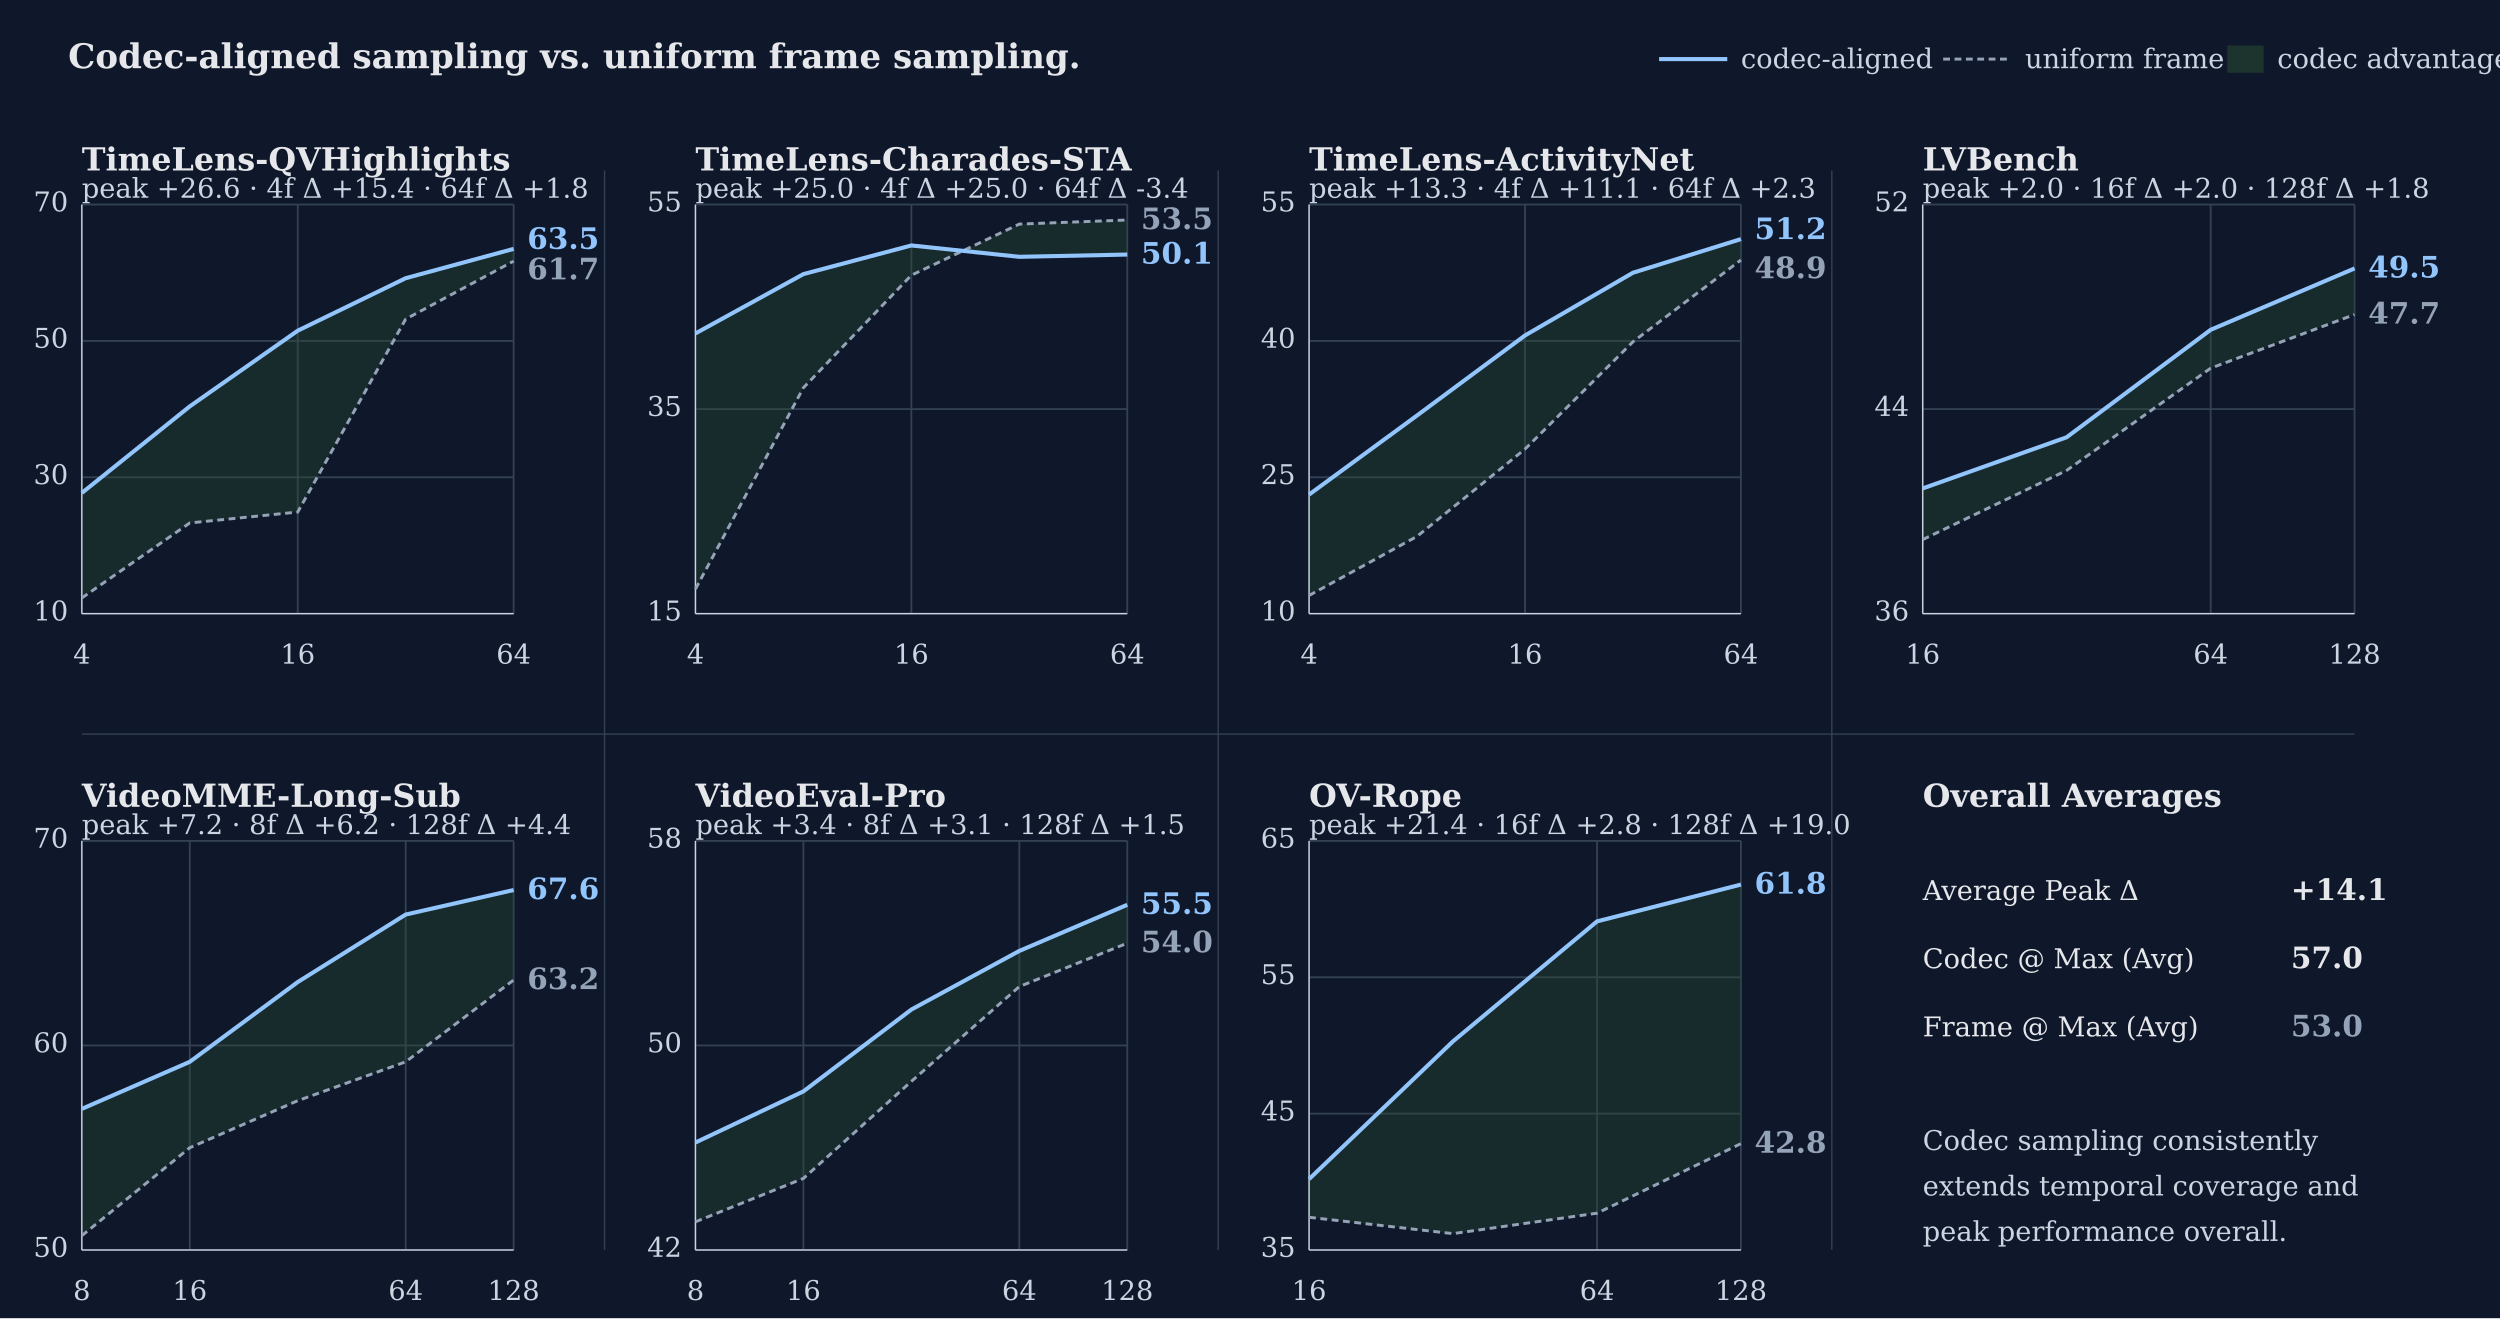
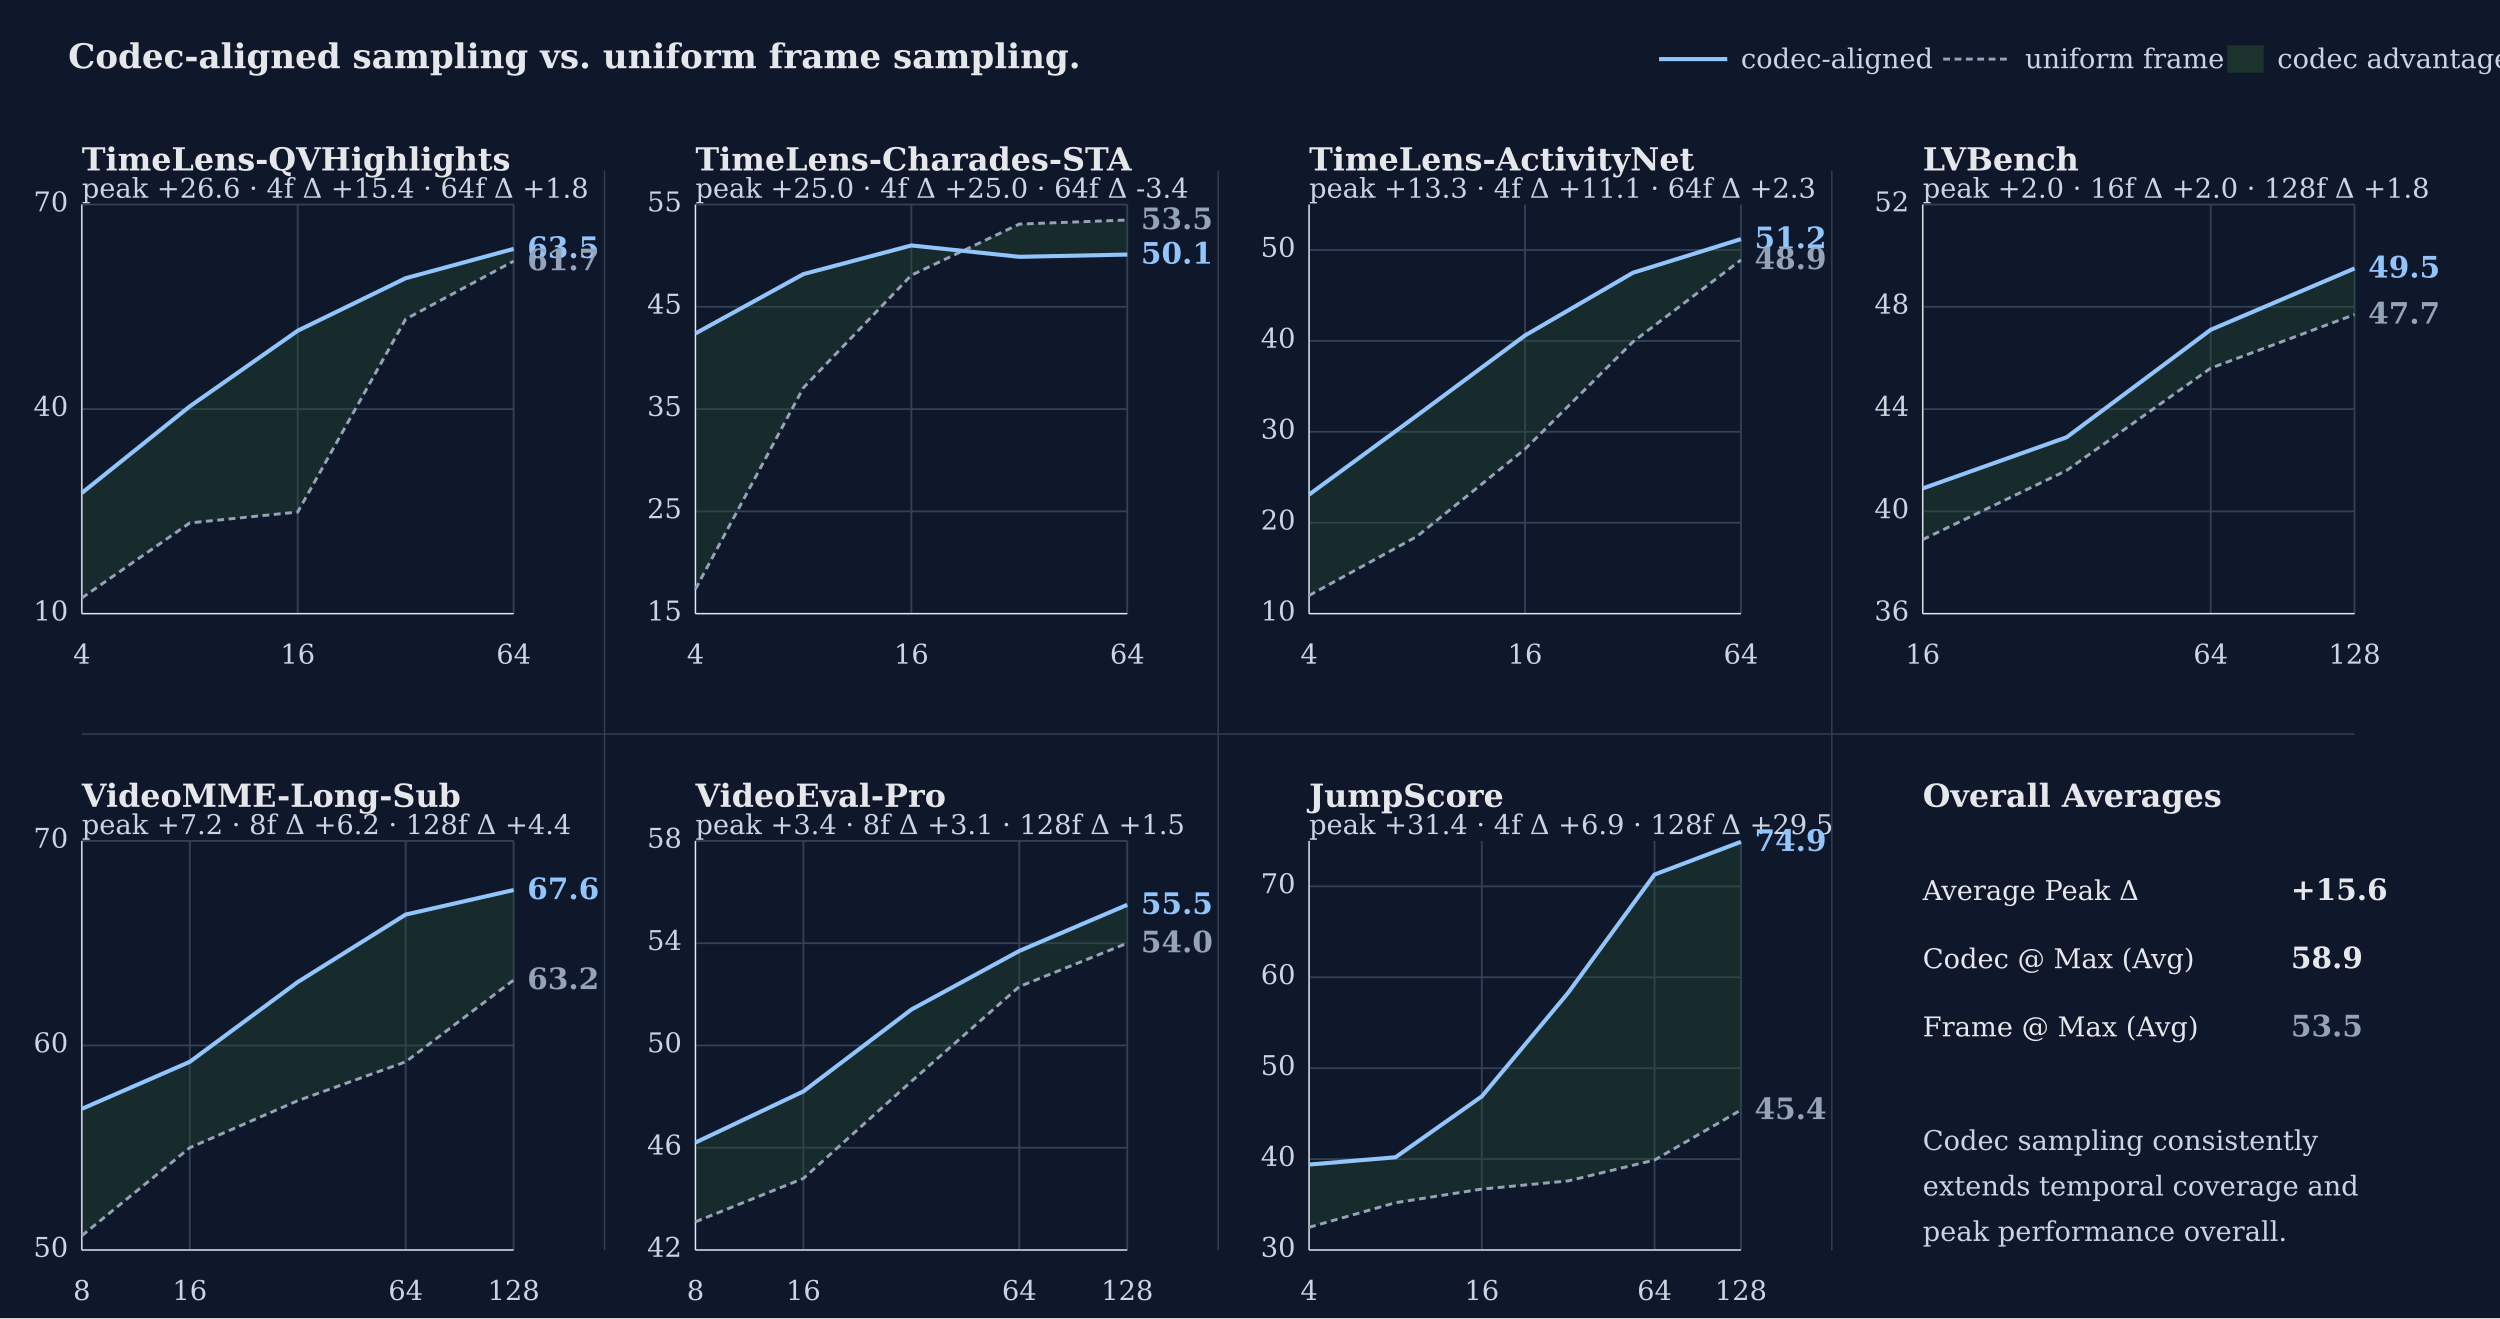
<svg xmlns="http://www.w3.org/2000/svg" width="1100" height="580" viewBox="0 0 1100 580" role="img" aria-labelledby="title desc">
  <defs>
    <style>
@keyframes cvf-fade{from{opacity:0}to{opacity:1}}
@keyframes cvf-draw{from{stroke-dashoffset:900}to{stroke-dashoffset:0}}
g[id^="cvf-panel-"]{animation:cvf-fade .4s ease-out both}
- .codec-line{stroke-dasharray:900;animation:cvf-draw 1.2s ease-out .35s both}
+ .codec-line{stroke:#93c5fd;stroke-dasharray:900;animation:cvf-draw 1.2s ease-out .35s both}
+ .frame-line{stroke:#94a3b8}
.caption{font:600 15px "DejaVu Serif", "Nimbus Roman", "Times New Roman", "Times", serif;fill:#e5e7eb}
- .caption-muted{fill:#cbd5e1}
.panel-title{font:600 14px "DejaVu Serif", "Nimbus Roman", "Times New Roman", "Times", serif;fill:#e5e7eb}
.subhead{font:12px "DejaVu Serif", "Nimbus Roman", "Times New Roman", "Times", serif;fill:#cbd5e1}
.tick{font:12px "DejaVu Serif", "Nimbus Roman", "Times New Roman", "Times", serif;fill:#cbd5e1}
.score-codec{font:bold 13px "DejaVu Serif", "Nimbus Roman", "Times New Roman", "Times", serif;fill:#93c5fd}
.score-frame{font:bold 13px "DejaVu Serif", "Nimbus Roman", "Times New Roman", "Times", serif;fill:#94a3b8}
- .axis{stroke:#cbd5e1;stroke-width:0.6}
+ .axis{stroke:#e5e7eb;stroke-width:0.6}
.grid{stroke:#334155;stroke-width:0.8}
- 
-     /* Extracted Inline Colors */
-     .fill-ffffff { fill: #0f172a; }
-     .stroke-eaecef { stroke: #334155; }
-     .stroke-1a1a1a { stroke: #93c5fd; }
-     .stroke-8c959f { stroke: #94a3b8; }
-     .fill-fef3c7 { fill: #25482f; }
-     .fill-1a1a1a { fill: #e5e7eb; }
-     .fill-6a737d { fill: #cbd5e1; }
-   </style>
+ .advantage{fill:#25482f}
+ .summary-text{fill:#e5e7eb}
+ .muted-text{fill:#cbd5e1}
+ </style>
  </defs>
-   <rect width="1100" height="580" class="fill-ffffff" />
-   <line x1="36" y1="323" x2="1036" y2="323" stroke-width="0.6" class="stroke-eaecef" />
-   <line x1="266" y1="75" x2="266" y2="550" stroke-width="0.6" class="stroke-eaecef" />
-   <line x1="536" y1="75" x2="536" y2="550" stroke-width="0.6" class="stroke-eaecef" />
-   <line x1="806" y1="75" x2="806" y2="550" stroke-width="0.6" class="stroke-eaecef" />
+   <rect width="1100" height="580" fill="#0f172a" />
+   <line x1="36" y1="323" x2="1036" y2="323" stroke-width="0.6" stroke="#334155" />
+   <line x1="266" y1="75" x2="266" y2="550" stroke-width="0.6" stroke="#334155" />
+   <line x1="536" y1="75" x2="536" y2="550" stroke-width="0.6" stroke="#334155" />
+   <line x1="806" y1="75" x2="806" y2="550" stroke-width="0.6" stroke="#334155" />
  <text class="caption" x="30" y="30">Codec-aligned sampling vs. uniform frame sampling.</text>
  <g transform="translate(730, 26)">
-     <line x1="0" y1="0" x2="30" y2="0" stroke-width="1.8" class="stroke-1a1a1a" />
+     <line x1="0" y1="0" x2="30" y2="0" stroke-width="1.8" stroke="#93c5fd" />
    <text class="tick" x="36" y="4">codec-aligned</text>
-     <line x1="125" y1="0" x2="155" y2="0" stroke-width="1.3" stroke-dasharray="3 2" class="stroke-8c959f" />
+     <line x1="125" y1="0" x2="155" y2="0" stroke-width="1.3" stroke-dasharray="3 2" stroke="#94a3b8" />
    <text class="tick" x="161" y="4">uniform frame</text>
-     <rect x="250" y="-6" width="16" height="12" opacity="0.6" class="fill-fef3c7" />
+     <rect x="250" y="-6" width="16" height="12" opacity="0.6" fill="#25482f" />
    <text class="tick" x="272" y="4">codec advantage</text>
  </g>
  <g id="cvf-panel-0" transform="translate(-12.00,-24.00)" style="animation-delay:0.00s">
    <text x="48" y="99" class="panel-title">TimeLens-QVHighlights</text>
    <text x="48" y="111" class="subhead">peak +26.6  ·  4f Δ +15.4  ·  64f Δ +1.8</text>
    <line x1="48" y1="294.0" x2="238" y2="294.0" class="grid" />
    <text x="42" y="297.0" text-anchor="end" class="tick">10</text>
-     <line x1="48" y1="234.0" x2="238" y2="234.0" class="grid" />
-     <text x="42" y="237.0" text-anchor="end" class="tick">30</text>
-     <line x1="48" y1="174.0" x2="238" y2="174.0" class="grid" />
-     <text x="42" y="177.0" text-anchor="end" class="tick">50</text>
+     <line x1="48" y1="204.0" x2="238" y2="204.0" class="grid" />
+     <text x="42" y="207.0" text-anchor="end" class="tick">40</text>
    <line x1="48" y1="114.0" x2="238" y2="114.0" class="grid" />
    <text x="42" y="117.0" text-anchor="end" class="tick">70</text>
    <text x="48.0" y="316.0" text-anchor="middle" class="tick">4</text>
+     <line class="grid" x1="48.0" y1="114" x2="48.0" y2="294" />
    <text x="143.0" y="316.0" text-anchor="middle" class="tick">16</text>
+     <line class="grid" x1="143.0" y1="114" x2="143.0" y2="294" />
    <text x="238.0" y="316.0" text-anchor="middle" class="tick">64</text>
-     <line class="grid" x1="48.0" y1="114" x2="48.0" y2="294" />
-     <line class="grid" x1="143.0" y1="114" x2="143.0" y2="294" />
-     <line class="grid" x1="238.0" y1="114" x2="238.0" y2="294" />
-     <polygon points="48.0,287.1 95.5,254.1 143.0,249.3 190.5,164.4 238.0,138.9 238.0,133.5 190.5,146.4 143.0,169.5 95.5,202.8 48.0,240.9" opacity="0.4" class="fill-fef3c7" />
-     <line x1="48" y1="114" x2="48" y2="294" class="axis" />
-     <line x1="48" y1="294" x2="238" y2="294" class="axis" />
-     <polyline points="48.0,287.1 95.5,254.1 143.0,249.3 190.5,164.4 238.0,138.9" fill="none" stroke-width="1.3" stroke-dasharray="3 2" class="stroke-8c959f" />
-     <polyline class="codec-line stroke-1a1a1a" points="48.0,240.9 95.5,202.8 143.0,169.5 190.5,146.4 238.0,133.5" fill="none" stroke-width="1.8" />
-     <text x="244" y="133.5" class="score-codec">63.5</text>
-     <text x="244" y="146.9" class="score-frame">61.7</text>
+     <line class="grid" x1="238.0" y1="114" x2="238.0" y2="294" />
+     <polygon points="48.0,287.1 95.5,254.1 143.0,249.3 190.5,164.4 238.0,138.9 238.0,133.5 190.5,146.4 143.0,169.5 95.5,202.8 48.0,240.9" opacity="0.4" class="advantage" />
+     <line x1="48" y1="114" x2="48" y2="294" class="axis" />
+     <line x1="48" y1="294" x2="238" y2="294" class="axis" />
+     <polyline points="48.0,287.1 95.5,254.1 143.0,249.3 190.5,164.4 238.0,138.9" fill="none" stroke-width="1.3" stroke-dasharray="3 2" class="frame-line" />
+     <polyline class="codec-line" points="48.0,240.9 95.5,202.8 143.0,169.5 190.5,146.4 238.0,133.5" fill="none" stroke-width="1.8" />
+     <text x="244" y="137.5" class="score-codec">63.5</text>
+     <text x="244" y="142.9" class="score-frame">61.7</text>
  </g>
  <g id="cvf-panel-1" transform="translate(258.00,-24.00)" style="animation-delay:0.08s">
    <text x="48" y="99" class="panel-title">TimeLens-Charades-STA</text>
    <text x="48" y="111" class="subhead">peak +25.0  ·  4f Δ +25.0  ·  64f Δ -3.4</text>
    <line x1="48" y1="294.0" x2="238" y2="294.0" class="grid" />
    <text x="42" y="297.0" text-anchor="end" class="tick">15</text>
+     <line x1="48" y1="249.0" x2="238" y2="249.0" class="grid" />
+     <text x="42" y="252.0" text-anchor="end" class="tick">25</text>
    <line x1="48" y1="204.0" x2="238" y2="204.0" class="grid" />
    <text x="42" y="207.0" text-anchor="end" class="tick">35</text>
+     <line x1="48" y1="159.0" x2="238" y2="159.0" class="grid" />
+     <text x="42" y="162.0" text-anchor="end" class="tick">45</text>
    <line x1="48" y1="114.0" x2="238" y2="114.0" class="grid" />
    <text x="42" y="117.0" text-anchor="end" class="tick">55</text>
    <text x="48.0" y="316.0" text-anchor="middle" class="tick">4</text>
+     <line class="grid" x1="48.0" y1="114" x2="48.0" y2="294" />
    <text x="143.0" y="316.0" text-anchor="middle" class="tick">16</text>
+     <line class="grid" x1="143.0" y1="114" x2="143.0" y2="294" />
    <text x="238.0" y="316.0" text-anchor="middle" class="tick">64</text>
-     <line class="grid" x1="48.0" y1="114" x2="48.0" y2="294" />
-     <line class="grid" x1="143.0" y1="114" x2="143.0" y2="294" />
-     <line class="grid" x1="238.0" y1="114" x2="238.0" y2="294" />
-     <polygon points="48.0,283.2 95.5,194.6 143.0,145.1 190.5,122.6 238.0,120.8 238.0,136.0 190.5,137.0 143.0,132.0 95.5,144.6 48.0,170.7" opacity="0.4" class="fill-fef3c7" />
-     <line x1="48" y1="114" x2="48" y2="294" class="axis" />
-     <line x1="48" y1="294" x2="238" y2="294" class="axis" />
-     <polyline points="48.0,283.2 95.5,194.6 143.0,145.1 190.5,122.6 238.0,120.8" fill="none" stroke-width="1.3" stroke-dasharray="3 2" class="stroke-8c959f" />
-     <polyline class="codec-line stroke-1a1a1a" points="48.0,170.7 95.5,144.6 143.0,132.0 190.5,137.0 238.0,136.0" fill="none" stroke-width="1.8" />
+     <line class="grid" x1="238.0" y1="114" x2="238.0" y2="294" />
+     <polygon points="48.0,283.2 95.5,194.6 143.0,145.1 190.5,122.6 238.0,120.8 238.0,136.0 190.5,137.0 143.0,132.0 95.5,144.6 48.0,170.7" opacity="0.4" class="advantage" />
+     <line x1="48" y1="114" x2="48" y2="294" class="axis" />
+     <line x1="48" y1="294" x2="238" y2="294" class="axis" />
+     <polyline points="48.0,283.2 95.5,194.6 143.0,145.1 190.5,122.6 238.0,120.8" fill="none" stroke-width="1.3" stroke-dasharray="3 2" class="frame-line" />
+     <polyline class="codec-line" points="48.0,170.7 95.5,144.6 143.0,132.0 190.5,137.0 238.0,136.0" fill="none" stroke-width="1.8" />
    <text x="244" y="140.0" class="score-codec">50.1</text>
    <text x="244" y="124.8" class="score-frame">53.5</text>
  </g>
  <g id="cvf-panel-2" transform="translate(528.00,-24.00)" style="animation-delay:0.16s">
    <text x="48" y="99" class="panel-title">TimeLens-ActivityNet</text>
    <text x="48" y="111" class="subhead">peak +13.3  ·  4f Δ +11.1  ·  64f Δ +2.3</text>
    <line x1="48" y1="294.0" x2="238" y2="294.0" class="grid" />
    <text x="42" y="297.0" text-anchor="end" class="tick">10</text>
-     <line x1="48" y1="234.0" x2="238" y2="234.0" class="grid" />
-     <text x="42" y="237.0" text-anchor="end" class="tick">25</text>
+     <line x1="48" y1="254.0" x2="238" y2="254.0" class="grid" />
+     <text x="42" y="257.0" text-anchor="end" class="tick">20</text>
+     <line x1="48" y1="214.0" x2="238" y2="214.0" class="grid" />
+     <text x="42" y="217.0" text-anchor="end" class="tick">30</text>
    <line x1="48" y1="174.0" x2="238" y2="174.0" class="grid" />
    <text x="42" y="177.0" text-anchor="end" class="tick">40</text>
-     <line x1="48" y1="114.0" x2="238" y2="114.0" class="grid" />
-     <text x="42" y="117.0" text-anchor="end" class="tick">55</text>
-     <text x="48.0" y="316.0" text-anchor="middle" class="tick">4</text>
+     <line x1="48" y1="134.0" x2="238" y2="134.0" class="grid" />
+     <text x="42" y="137.0" text-anchor="end" class="tick">50</text>
+     <text x="48.0" y="316.0" text-anchor="middle" class="tick">4</text>
+     <line class="grid" x1="48.0" y1="114" x2="48.0" y2="294" />
    <text x="143.0" y="316.0" text-anchor="middle" class="tick">16</text>
+     <line class="grid" x1="143.0" y1="114" x2="143.0" y2="294" />
    <text x="238.0" y="316.0" text-anchor="middle" class="tick">64</text>
-     <line class="grid" x1="48.0" y1="114" x2="48.0" y2="294" />
-     <line class="grid" x1="143.0" y1="114" x2="143.0" y2="294" />
-     <line class="grid" x1="238.0" y1="114" x2="238.0" y2="294" />
-     <polygon points="48.0,286.0 95.5,260.0 143.0,221.6 190.5,174.4 238.0,138.4 238.0,129.2 190.5,144.0 143.0,171.6 95.5,206.8 48.0,241.6" opacity="0.4" class="fill-fef3c7" />
-     <line x1="48" y1="114" x2="48" y2="294" class="axis" />
-     <line x1="48" y1="294" x2="238" y2="294" class="axis" />
-     <polyline points="48.0,286.0 95.5,260.0 143.0,221.6 190.5,174.4 238.0,138.4" fill="none" stroke-width="1.3" stroke-dasharray="3 2" class="stroke-8c959f" />
-     <polyline class="codec-line stroke-1a1a1a" points="48.0,241.6 95.5,206.8 143.0,171.6 190.5,144.0 238.0,129.2" fill="none" stroke-width="1.8" />
-     <text x="244" y="129.2" class="score-codec">51.2</text>
-     <text x="244" y="146.4" class="score-frame">48.9</text>
+     <line class="grid" x1="238.0" y1="114" x2="238.0" y2="294" />
+     <polygon points="48.0,286.0 95.5,260.0 143.0,221.6 190.5,174.4 238.0,138.4 238.0,129.2 190.5,144.0 143.0,171.6 95.5,206.8 48.0,241.6" opacity="0.4" class="advantage" />
+     <line x1="48" y1="114" x2="48" y2="294" class="axis" />
+     <line x1="48" y1="294" x2="238" y2="294" class="axis" />
+     <polyline points="48.0,286.0 95.5,260.0 143.0,221.6 190.5,174.4 238.0,138.4" fill="none" stroke-width="1.3" stroke-dasharray="3 2" class="frame-line" />
+     <polyline class="codec-line" points="48.0,241.6 95.5,206.8 143.0,171.6 190.5,144.0 238.0,129.2" fill="none" stroke-width="1.8" />
+     <text x="244" y="133.2" class="score-codec">51.2</text>
+     <text x="244" y="142.4" class="score-frame">48.9</text>
  </g>
  <g id="cvf-panel-3" transform="translate(798.00,-24.00)" style="animation-delay:0.24s">
    <text x="48" y="99" class="panel-title">LVBench</text>
    <text x="48" y="111" class="subhead">peak +2.0  ·  16f Δ +2.0  ·  128f Δ +1.8</text>
    <line x1="48" y1="294.0" x2="238" y2="294.0" class="grid" />
    <text x="42" y="297.0" text-anchor="end" class="tick">36</text>
+     <line x1="48" y1="249.0" x2="238" y2="249.0" class="grid" />
+     <text x="42" y="252.0" text-anchor="end" class="tick">40</text>
    <line x1="48" y1="204.0" x2="238" y2="204.0" class="grid" />
    <text x="42" y="207.0" text-anchor="end" class="tick">44</text>
+     <line x1="48" y1="159.0" x2="238" y2="159.0" class="grid" />
+     <text x="42" y="162.0" text-anchor="end" class="tick">48</text>
    <line x1="48" y1="114.0" x2="238" y2="114.0" class="grid" />
    <text x="42" y="117.0" text-anchor="end" class="tick">52</text>
    <text x="48.0" y="316.0" text-anchor="middle" class="tick">16</text>
+     <line class="grid" x1="48.0" y1="114" x2="48.0" y2="294" />
    <text x="174.7" y="316.0" text-anchor="middle" class="tick">64</text>
-     <text x="238.0" y="316.0" text-anchor="middle" class="tick">128</text>
-     <line class="grid" x1="48.0" y1="114" x2="48.0" y2="294" />
    <line class="grid" x1="174.7" y1="114" x2="174.7" y2="294" />
-     <line class="grid" x1="238.0" y1="114" x2="238.0" y2="294" />
-     <polygon points="48.0,261.4 111.3,231.0 174.7,186.0 238.0,162.4 238.0,142.1 174.7,169.1 111.3,216.4 48.0,238.9" opacity="0.4" class="fill-fef3c7" />
-     <line x1="48" y1="114" x2="48" y2="294" class="axis" />
-     <line x1="48" y1="294" x2="238" y2="294" class="axis" />
-     <polyline points="48.0,261.4 111.3,231.0 174.7,186.0 238.0,162.4" fill="none" stroke-width="1.3" stroke-dasharray="3 2" class="stroke-8c959f" />
-     <polyline class="codec-line stroke-1a1a1a" points="48.0,238.9 111.3,216.4 174.7,169.1 238.0,142.1" fill="none" stroke-width="1.8" />
+     <text x="238.0" y="316.0" text-anchor="middle" class="tick">128</text>
+     <line class="grid" x1="238.0" y1="114" x2="238.0" y2="294" />
+     <polygon points="48.0,261.4 111.3,231.0 174.7,186.0 238.0,162.4 238.0,142.1 174.7,169.1 111.3,216.4 48.0,238.9" opacity="0.4" class="advantage" />
+     <line x1="48" y1="114" x2="48" y2="294" class="axis" />
+     <line x1="48" y1="294" x2="238" y2="294" class="axis" />
+     <polyline points="48.0,261.4 111.3,231.0 174.7,186.0 238.0,162.4" fill="none" stroke-width="1.3" stroke-dasharray="3 2" class="frame-line" />
+     <polyline class="codec-line" points="48.0,238.9 111.3,216.4 174.7,169.1 238.0,142.1" fill="none" stroke-width="1.8" />
    <text x="244" y="146.1" class="score-codec">49.5</text>
    <text x="244" y="166.4" class="score-frame">47.7</text>
  </g>
  <g id="cvf-panel-4" transform="translate(-12.00,256.00)" style="animation-delay:0.32s">
    <text x="48" y="99" class="panel-title">VideoMME-Long-Sub</text>
    <text x="48" y="111" class="subhead">peak +7.2  ·  8f Δ +6.2  ·  128f Δ +4.4</text>
    <line x1="48" y1="294.0" x2="238" y2="294.0" class="grid" />
    <text x="42" y="297.0" text-anchor="end" class="tick">50</text>
    <line x1="48" y1="204.0" x2="238" y2="204.0" class="grid" />
    <text x="42" y="207.0" text-anchor="end" class="tick">60</text>
    <line x1="48" y1="114.0" x2="238" y2="114.0" class="grid" />
    <text x="42" y="117.0" text-anchor="end" class="tick">70</text>
    <text x="48.0" y="316.0" text-anchor="middle" class="tick">8</text>
+     <line class="grid" x1="48.0" y1="114" x2="48.0" y2="294" />
    <text x="95.5" y="316.0" text-anchor="middle" class="tick">16</text>
+     <line class="grid" x1="95.5" y1="114" x2="95.5" y2="294" />
    <text x="190.5" y="316.0" text-anchor="middle" class="tick">64</text>
-     <text x="238.0" y="316.0" text-anchor="middle" class="tick">128</text>
-     <line class="grid" x1="48.0" y1="114" x2="48.0" y2="294" />
-     <line class="grid" x1="95.5" y1="114" x2="95.5" y2="294" />
    <line class="grid" x1="190.5" y1="114" x2="190.5" y2="294" />
-     <line class="grid" x1="238.0" y1="114" x2="238.0" y2="294" />
-     <polygon points="48.0,287.7 95.5,249.0 143.0,228.3 190.5,211.2 238.0,175.2 238.0,135.6 190.5,146.4 143.0,176.1 95.5,211.2 48.0,231.9" opacity="0.4" class="fill-fef3c7" />
-     <line x1="48" y1="114" x2="48" y2="294" class="axis" />
-     <line x1="48" y1="294" x2="238" y2="294" class="axis" />
-     <polyline points="48.0,287.7 95.5,249.0 143.0,228.3 190.5,211.2 238.0,175.2" fill="none" stroke-width="1.3" stroke-dasharray="3 2" class="stroke-8c959f" />
-     <polyline class="codec-line stroke-1a1a1a" points="48.0,231.9 95.5,211.2 143.0,176.1 190.5,146.4 238.0,135.6" fill="none" stroke-width="1.8" />
+     <text x="238.0" y="316.0" text-anchor="middle" class="tick">128</text>
+     <line class="grid" x1="238.0" y1="114" x2="238.0" y2="294" />
+     <polygon points="48.0,287.7 95.5,249.0 143.0,228.3 190.5,211.2 238.0,175.2 238.0,135.6 190.5,146.4 143.0,176.1 95.5,211.2 48.0,231.9" opacity="0.4" class="advantage" />
+     <line x1="48" y1="114" x2="48" y2="294" class="axis" />
+     <line x1="48" y1="294" x2="238" y2="294" class="axis" />
+     <polyline points="48.0,287.7 95.5,249.0 143.0,228.3 190.5,211.2 238.0,175.2" fill="none" stroke-width="1.3" stroke-dasharray="3 2" class="frame-line" />
+     <polyline class="codec-line" points="48.0,231.9 95.5,211.2 143.0,176.1 190.5,146.4 238.0,135.6" fill="none" stroke-width="1.8" />
    <text x="244" y="139.6" class="score-codec">67.6</text>
    <text x="244" y="179.2" class="score-frame">63.2</text>
  </g>
  <g id="cvf-panel-5" transform="translate(258.00,256.00)" style="animation-delay:0.40s">
    <text x="48" y="99" class="panel-title">VideoEval-Pro</text>
    <text x="48" y="111" class="subhead">peak +3.4  ·  8f Δ +3.1  ·  128f Δ +1.5</text>
    <line x1="48" y1="294.0" x2="238" y2="294.0" class="grid" />
    <text x="42" y="297.0" text-anchor="end" class="tick">42</text>
+     <line x1="48" y1="249.0" x2="238" y2="249.0" class="grid" />
+     <text x="42" y="252.0" text-anchor="end" class="tick">46</text>
    <line x1="48" y1="204.0" x2="238" y2="204.0" class="grid" />
    <text x="42" y="207.0" text-anchor="end" class="tick">50</text>
+     <line x1="48" y1="159.0" x2="238" y2="159.0" class="grid" />
+     <text x="42" y="162.0" text-anchor="end" class="tick">54</text>
    <line x1="48" y1="114.0" x2="238" y2="114.0" class="grid" />
    <text x="42" y="117.0" text-anchor="end" class="tick">58</text>
    <text x="48.0" y="316.0" text-anchor="middle" class="tick">8</text>
+     <line class="grid" x1="48.0" y1="114" x2="48.0" y2="294" />
    <text x="95.5" y="316.0" text-anchor="middle" class="tick">16</text>
+     <line class="grid" x1="95.5" y1="114" x2="95.5" y2="294" />
    <text x="190.5" y="316.0" text-anchor="middle" class="tick">64</text>
-     <text x="238.0" y="316.0" text-anchor="middle" class="tick">128</text>
-     <line class="grid" x1="48.0" y1="114" x2="48.0" y2="294" />
-     <line class="grid" x1="95.5" y1="114" x2="95.5" y2="294" />
    <line class="grid" x1="190.5" y1="114" x2="190.5" y2="294" />
-     <line class="grid" x1="238.0" y1="114" x2="238.0" y2="294" />
-     <polygon points="48.0,281.6 95.5,262.5 143.0,219.8 190.5,178.1 238.0,159.0 238.0,142.1 190.5,162.4 143.0,188.2 95.5,224.2 48.0,246.7" opacity="0.4" class="fill-fef3c7" />
-     <line x1="48" y1="114" x2="48" y2="294" class="axis" />
-     <line x1="48" y1="294" x2="238" y2="294" class="axis" />
-     <polyline points="48.0,281.6 95.5,262.5 143.0,219.8 190.5,178.1 238.0,159.0" fill="none" stroke-width="1.3" stroke-dasharray="3 2" class="stroke-8c959f" />
-     <polyline class="codec-line stroke-1a1a1a" points="48.0,246.7 95.5,224.2 143.0,188.2 190.5,162.4 238.0,142.1" fill="none" stroke-width="1.8" />
+     <text x="238.0" y="316.0" text-anchor="middle" class="tick">128</text>
+     <line class="grid" x1="238.0" y1="114" x2="238.0" y2="294" />
+     <polygon points="48.0,281.6 95.5,262.5 143.0,219.8 190.5,178.1 238.0,159.0 238.0,142.1 190.5,162.4 143.0,188.2 95.5,224.2 48.0,246.7" opacity="0.4" class="advantage" />
+     <line x1="48" y1="114" x2="48" y2="294" class="axis" />
+     <line x1="48" y1="294" x2="238" y2="294" class="axis" />
+     <polyline points="48.0,281.6 95.5,262.5 143.0,219.8 190.5,178.1 238.0,159.0" fill="none" stroke-width="1.3" stroke-dasharray="3 2" class="frame-line" />
+     <polyline class="codec-line" points="48.0,246.7 95.5,224.2 143.0,188.2 190.5,162.4 238.0,142.1" fill="none" stroke-width="1.8" />
    <text x="244" y="146.1" class="score-codec">55.5</text>
    <text x="244" y="163.0" class="score-frame">54.0</text>
  </g>
  <g id="cvf-panel-6" transform="translate(528.00,256.00)" style="animation-delay:0.48s">
-     <text x="48" y="99" class="panel-title">OV-Rope</text>
-     <text x="48" y="111" class="subhead">peak +21.4  ·  16f Δ +2.8  ·  128f Δ +19.0</text>
-     <line x1="48" y1="294.0" x2="238" y2="294.0" class="grid" />
-     <text x="42" y="297.0" text-anchor="end" class="tick">35</text>
-     <line x1="48" y1="234.0" x2="238" y2="234.0" class="grid" />
-     <text x="42" y="237.0" text-anchor="end" class="tick">45</text>
+     <text x="48" y="99" class="panel-title">JumpScore</text>
+     <text x="48" y="111" class="subhead">peak +31.4  ·  4f Δ +6.9  ·  128f Δ +29.5</text>
+     <line x1="48" y1="294.0" x2="238" y2="294.0" class="grid" />
+     <text x="42" y="297.0" text-anchor="end" class="tick">30</text>
+     <line x1="48" y1="254.0" x2="238" y2="254.0" class="grid" />
+     <text x="42" y="257.0" text-anchor="end" class="tick">40</text>
+     <line x1="48" y1="214.0" x2="238" y2="214.0" class="grid" />
+     <text x="42" y="217.0" text-anchor="end" class="tick">50</text>
    <line x1="48" y1="174.0" x2="238" y2="174.0" class="grid" />
-     <text x="42" y="177.0" text-anchor="end" class="tick">55</text>
-     <line x1="48" y1="114.0" x2="238" y2="114.0" class="grid" />
-     <text x="42" y="117.0" text-anchor="end" class="tick">65</text>
-     <text x="48.0" y="316.0" text-anchor="middle" class="tick">16</text>
-     <text x="174.7" y="316.0" text-anchor="middle" class="tick">64</text>
-     <text x="238.0" y="316.0" text-anchor="middle" class="tick">128</text>
-     <line class="grid" x1="48.0" y1="114" x2="48.0" y2="294" />
-     <line class="grid" x1="174.7" y1="114" x2="174.7" y2="294" />
-     <line class="grid" x1="238.0" y1="114" x2="238.0" y2="294" />
-     <polygon points="48.0,279.6 111.3,286.8 174.7,277.8 238.0,247.2 238.0,133.2 174.7,149.4 111.3,202.2 48.0,262.8" opacity="0.4" class="fill-fef3c7" />
-     <line x1="48" y1="114" x2="48" y2="294" class="axis" />
-     <line x1="48" y1="294" x2="238" y2="294" class="axis" />
-     <polyline points="48.0,279.6 111.3,286.8 174.7,277.8 238.0,247.2" fill="none" stroke-width="1.3" stroke-dasharray="3 2" class="stroke-8c959f" />
-     <polyline class="codec-line stroke-1a1a1a" points="48.0,262.8 111.3,202.2 174.7,149.4 238.0,133.2" fill="none" stroke-width="1.8" />
-     <text x="244" y="137.2" class="score-codec">61.8</text>
-     <text x="244" y="251.2" class="score-frame">42.8</text>
+     <text x="42" y="177.0" text-anchor="end" class="tick">60</text>
+     <line x1="48" y1="134.0" x2="238" y2="134.0" class="grid" />
+     <text x="42" y="137.0" text-anchor="end" class="tick">70</text>
+     <text x="48.0" y="316.0" text-anchor="middle" class="tick">4</text>
+     <line class="grid" x1="48.0" y1="114" x2="48.0" y2="294" />
+     <text x="124.0" y="316.0" text-anchor="middle" class="tick">16</text>
+     <line class="grid" x1="124.0" y1="114" x2="124.0" y2="294" />
+     <text x="200.0" y="316.0" text-anchor="middle" class="tick">64</text>
+     <line class="grid" x1="200.0" y1="114" x2="200.0" y2="294" />
+     <text x="238.0" y="316.0" text-anchor="middle" class="tick">128</text>
+     <line class="grid" x1="238.0" y1="114" x2="238.0" y2="294" />
+     <polygon points="48.0,284.0 86.0,273.2 124.0,267.2 162.0,263.6 200.0,254.4 238.0,232.4 238.0,114.4 200.0,128.8 162.0,180.8 124.0,226.4 86.0,253.2 48.0,256.4" opacity="0.4" class="advantage" />
+     <line x1="48" y1="114" x2="48" y2="294" class="axis" />
+     <line x1="48" y1="294" x2="238" y2="294" class="axis" />
+     <polyline points="48.0,284.0 86.0,273.2 124.0,267.2 162.0,263.6 200.0,254.4 238.0,232.4" fill="none" stroke-width="1.3" stroke-dasharray="3 2" class="frame-line" />
+     <polyline class="codec-line" points="48.0,256.4 86.0,253.2 124.0,226.4 162.0,180.8 200.0,128.8 238.0,114.4" fill="none" stroke-width="1.8" />
+     <text x="244" y="118.4" class="score-codec">74.9</text>
+     <text x="244" y="236.4" class="score-frame">45.4</text>
  </g>
  <g id="cvf-panel-7" transform="translate(798.00,256.00)" style="animation-delay:0.56s">
    <text x="48" y="99" class="panel-title">Overall Averages</text>
-     <text x="48" y="140" class="subhead fill-1a1a1a">Average Peak Δ</text>
-     <text x="210" y="140" class="score-codec fill-1a1a1a">+14.1</text>
-     <text x="48" y="170" class="subhead fill-1a1a1a">Codec @ Max (Avg)</text>
-     <text x="210" y="170" class="score-codec fill-1a1a1a">57.0</text>
-     <text x="48" y="200" class="subhead fill-1a1a1a">Frame @ Max (Avg)</text>
-     <text x="210" y="200" class="score-frame">53.0</text>
-     <text x="48" y="250" class="subhead fill-6a737d">Codec sampling consistently</text>
-     <text x="48" y="270" class="subhead fill-6a737d">extends temporal coverage and</text>
-     <text x="48" y="290" class="subhead fill-6a737d">peak performance overall.</text>
+     <text x="48" y="140" class="subhead summary-text">Average Peak Δ</text>
+     <text x="210" y="140" class="score-codec summary-text">+15.6</text>
+     <text x="48" y="170" class="subhead summary-text">Codec @ Max (Avg)</text>
+     <text x="210" y="170" class="score-codec summary-text">58.9</text>
+     <text x="48" y="200" class="subhead summary-text">Frame @ Max (Avg)</text>
+     <text x="210" y="200" class="score-frame">53.5</text>
+     <text x="48" y="250" class="subhead muted-text">Codec sampling consistently</text>
+     <text x="48" y="270" class="subhead muted-text">extends temporal coverage and</text>
+     <text x="48" y="290" class="subhead muted-text">peak performance overall.</text>
  </g>
</svg>
